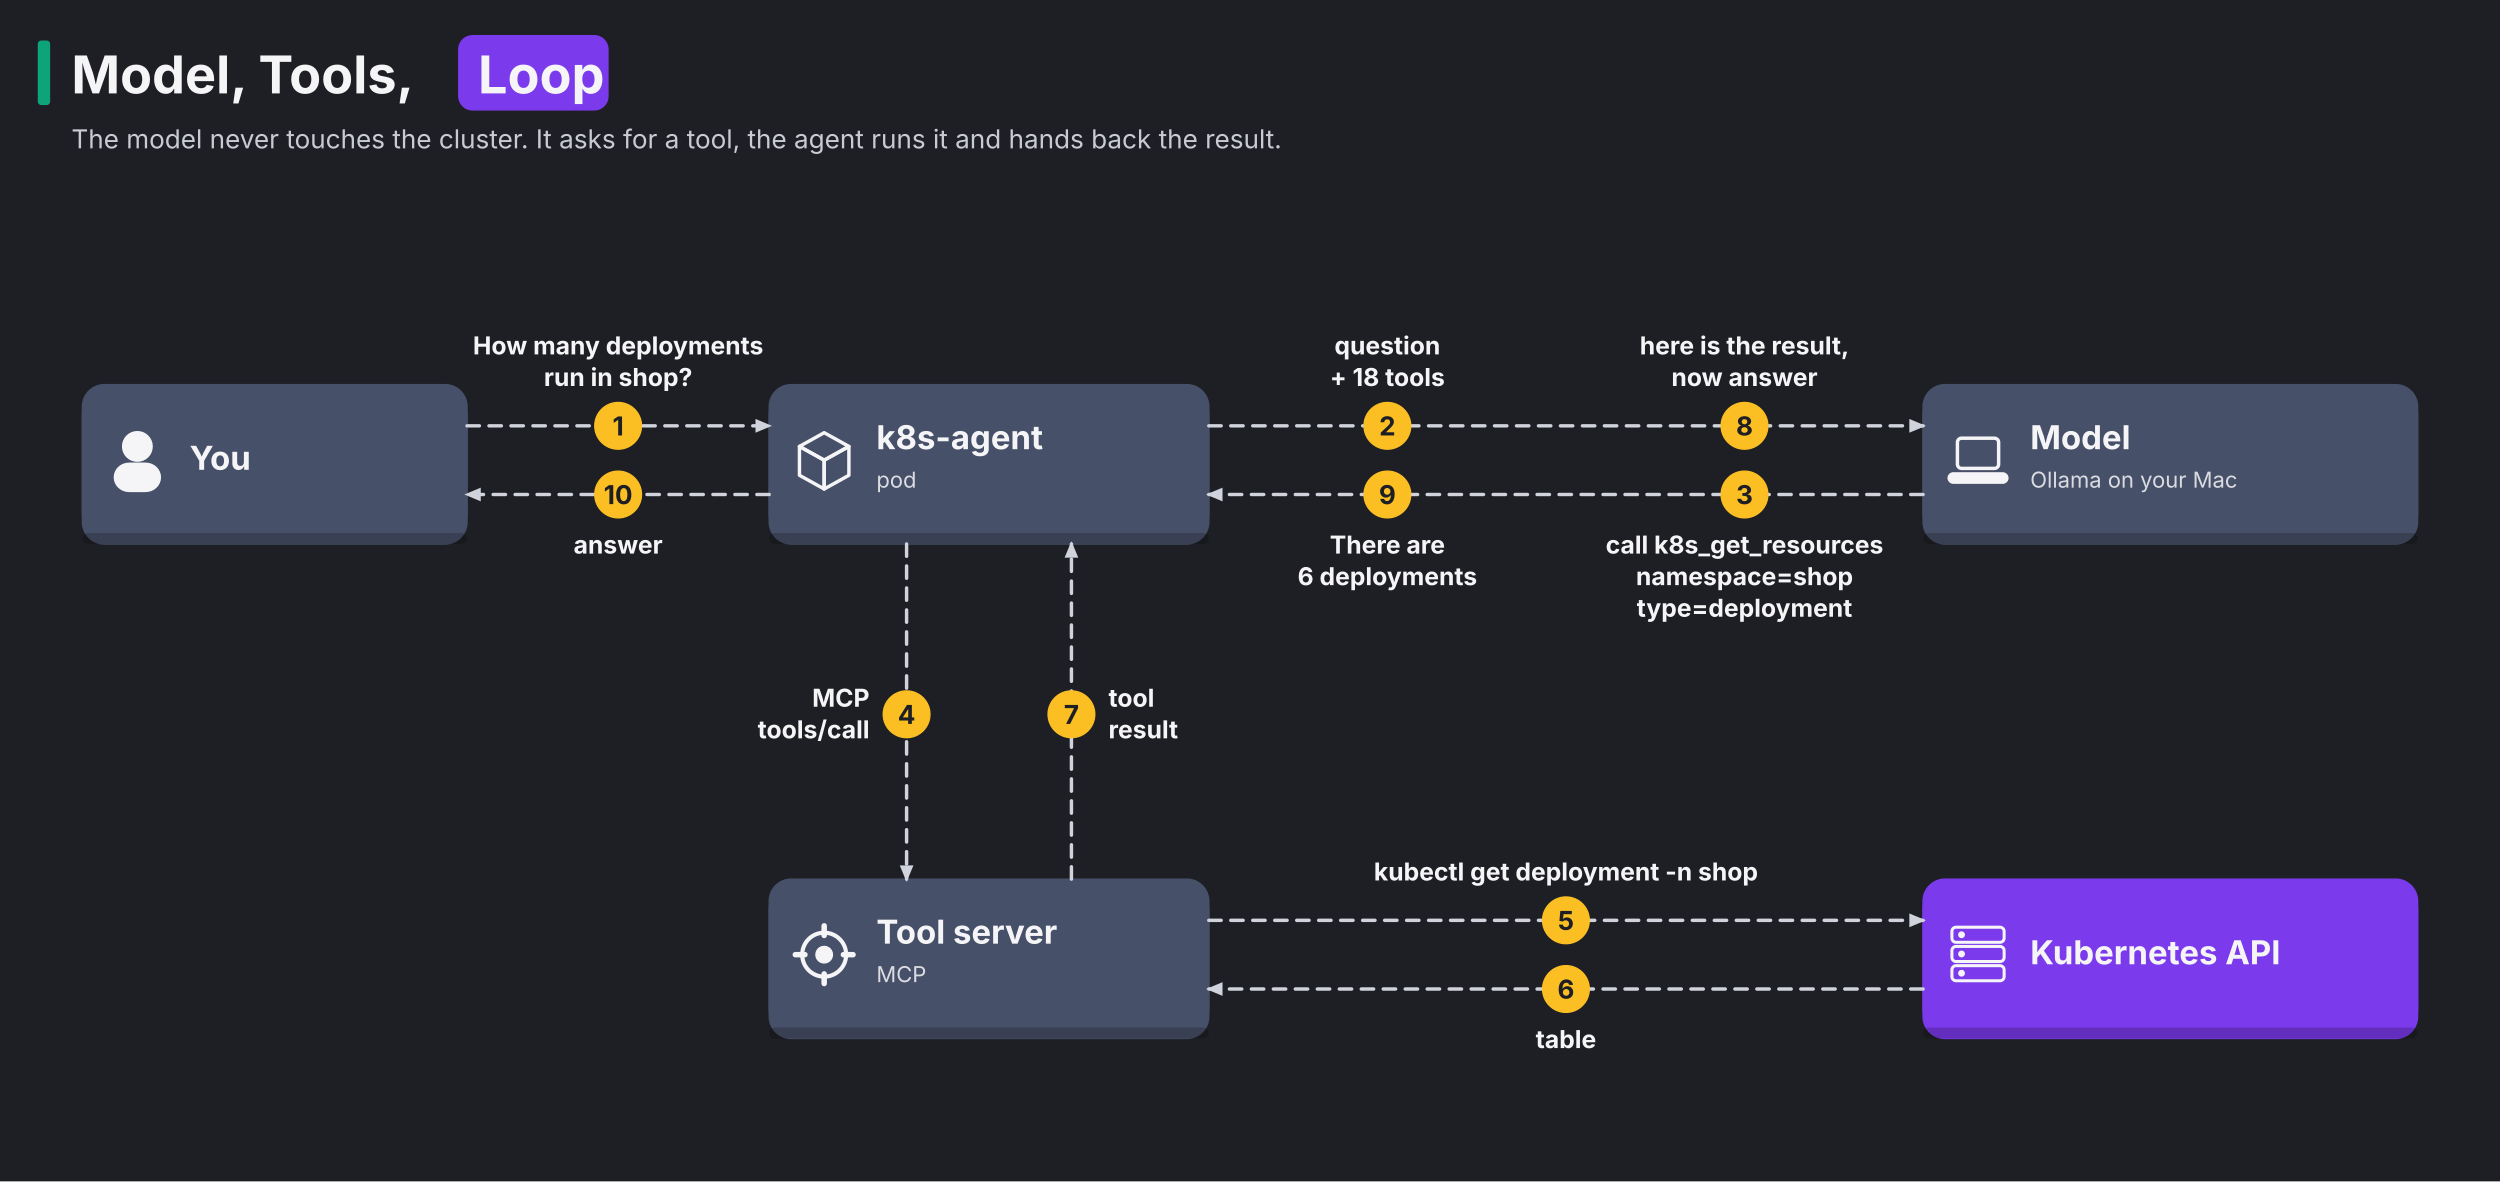
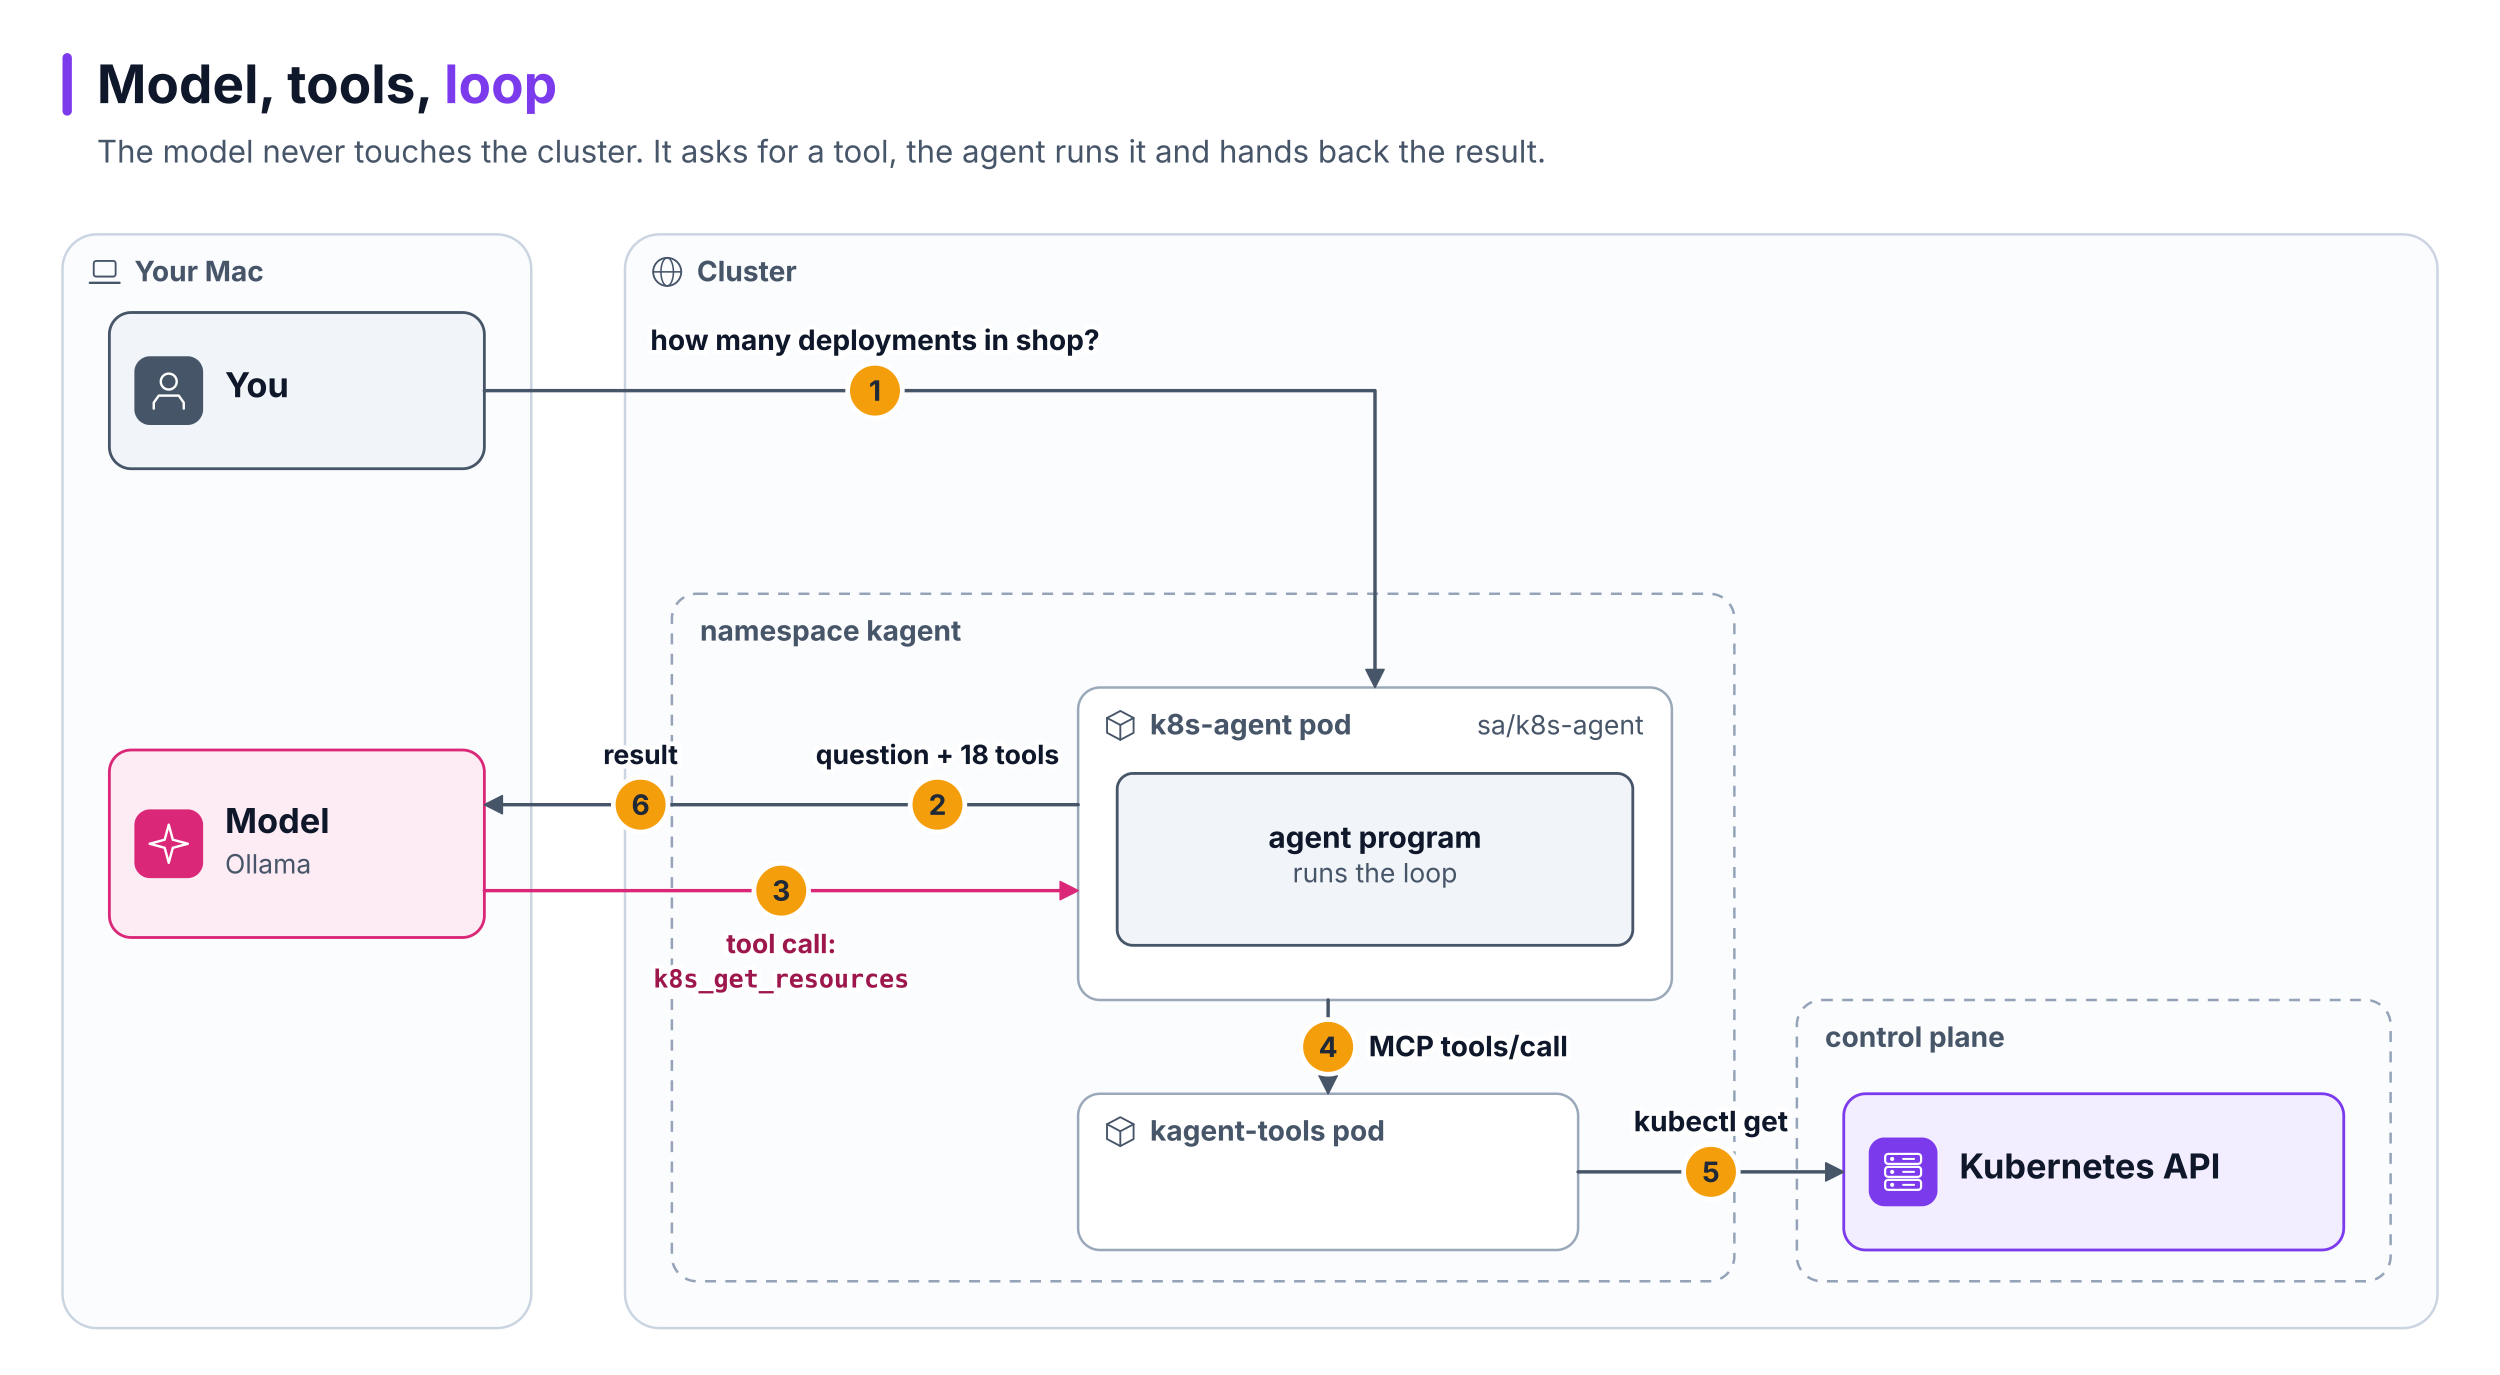
- <svg xmlns="http://www.w3.org/2000/svg" width="1820" height="860" viewBox="0 0 1820 860" font-family="Inter, -apple-system, 'Segoe UI', Helvetica, Arial, sans-serif">
-   <rect width="1820" height="860" fill="#1e1f24" />
-   <defs>
-     <marker id="h" markerWidth="12" markerHeight="10" refX="10" refY="5" orient="auto" markerUnits="userSpaceOnUse">
-       <path d="M0,0 L12,5 L0,10 z" fill="#d0d3dc" />
-     </marker>
-   </defs>
-   <rect x="28.0" y="30.0" width="8.0" height="46.0" rx="2" fill="#0ea47a" stroke="#0ea47a" stroke-width="1" />
-   <text x="52.0" y="68.0" font-size="38" fill="#f5f5f7" font-weight="700" text-anchor="start">Model, Tools,</text>
-   <rect x="334.0" y="26.0" width="108.6" height="54.0" rx="10" fill="#7c3aed" stroke="#7c3aed" stroke-width="1" />
-   <text x="348.0" y="68.0" font-size="38" fill="#f5f5f7" font-weight="700" text-anchor="start">Loop</text>
-   <text x="52.0" y="108.0" font-size="19" fill="#c9cbd3" text-anchor="start">The model never touches the cluster. It asks for a tool, the agent runs it and hands back the result.</text>
-   <rect x="60.0" y="286.0" width="280.0" height="110.0" rx="16" fill="#475069" stroke="#475069" stroke-width="1" />
-   <rect x="60.0" y="280.0" width="280.0" height="110.0" rx="16" fill="#475069" stroke="#475069" stroke-width="1" />
-   <rect x="60.0" y="388.0" width="280.0" height="8.0" rx="4" fill="#00000033" stroke="#00000033" stroke-width="0" />
-   <ellipse cx="100.0" cy="325.0" rx="10" ry="10" fill="#f5f5f7" stroke="#f5f5f7" stroke-width="2.5" />
-   <rect x="84.0" y="338.0" width="32.0" height="19.0" rx="10" fill="#f5f5f7" stroke="#f5f5f7" stroke-width="2.5" />
-   <text x="138.0" y="342.0" font-size="24" fill="#f5f5f7" font-weight="700" text-anchor="start">You</text>
-   <rect x="560.0" y="286.0" width="320.0" height="110.0" rx="16" fill="#475069" stroke="#475069" stroke-width="1" />
-   <rect x="560.0" y="280.0" width="320.0" height="110.0" rx="16" fill="#475069" stroke="#475069" stroke-width="1" />
-   <rect x="560.0" y="388.0" width="320.0" height="8.0" rx="4" fill="#00000033" stroke="#00000033" stroke-width="0" />
-   <polygon points="600.0,315.0 618.0,325.0 600.0,335.0 582.0,325.0" fill="none" stroke="#f5f5f7" stroke-width="2.5" stroke-linejoin="round" />
-   <polygon points="582.0,325.0 600.0,335.0 600.0,356.0 582.0,346.0" fill="none" stroke="#f5f5f7" stroke-width="2.5" stroke-linejoin="round" />
-   <polygon points="618.0,325.0 600.0,335.0 600.0,356.0 618.0,346.0" fill="none" stroke="#f5f5f7" stroke-width="2.5" stroke-linejoin="round" />
-   <text x="638.0" y="327.0" font-size="24" fill="#f5f5f7" font-weight="700" text-anchor="start">k8s-agent</text>
-   <text x="638.0" y="355.0" font-size="16" fill="#ffffffcc" text-anchor="start">pod</text>
-   <rect x="1400.0" y="286.0" width="360.0" height="110.0" rx="16" fill="#475069" stroke="#475069" stroke-width="1" />
-   <rect x="1400.0" y="280.0" width="360.0" height="110.0" rx="16" fill="#475069" stroke="#475069" stroke-width="1" />
-   <rect x="1400.0" y="388.0" width="360.0" height="8.0" rx="4" fill="#00000033" stroke="#00000033" stroke-width="0" />
-   <rect x="1425.0" y="319.0" width="30.0" height="22.0" rx="3" fill="none" stroke="#f5f5f7" stroke-width="2.5" />
-   <rect x="1419.0" y="345.0" width="42.0" height="6.0" rx="3" fill="#f5f5f7" stroke="#f5f5f7" stroke-width="2.5" />
-   <text x="1478.0" y="327.0" font-size="24" fill="#f5f5f7" font-weight="700" text-anchor="start">Model</text>
-   <text x="1478.0" y="355.0" font-size="16" fill="#ffffffcc" text-anchor="start">Ollama on your Mac</text>
-   <rect x="560.0" y="646.0" width="320.0" height="110.0" rx="16" fill="#475069" stroke="#475069" stroke-width="1" />
-   <rect x="560.0" y="640.0" width="320.0" height="110.0" rx="16" fill="#475069" stroke="#475069" stroke-width="1" />
-   <rect x="560.0" y="748.0" width="320.0" height="8.0" rx="4" fill="#00000033" stroke="#00000033" stroke-width="0" />
-   <ellipse cx="600.0" cy="695.0" rx="16" ry="16" fill="none" stroke="#f5f5f7" stroke-width="3" />
-   <ellipse cx="600.0" cy="695.0" rx="6" ry="6" fill="#f5f5f7" stroke="#f5f5f7" stroke-width="1" />
-   <polyline points="600.0,674.0 600.0,681.0" fill="none" stroke="#f5f5f7" stroke-width="4" stroke-linecap="round" stroke-linejoin="round" />
-   <polyline points="600.0,709.0 600.0,716.0" fill="none" stroke="#f5f5f7" stroke-width="4" stroke-linecap="round" stroke-linejoin="round" />
-   <polyline points="579.0,695.0 586.0,695.0" fill="none" stroke="#f5f5f7" stroke-width="4" stroke-linecap="round" stroke-linejoin="round" />
-   <polyline points="614.0,695.0 621.0,695.0" fill="none" stroke="#f5f5f7" stroke-width="4" stroke-linecap="round" stroke-linejoin="round" />
-   <text x="638.0" y="687.0" font-size="24" fill="#f5f5f7" font-weight="700" text-anchor="start">Tool server</text>
-   <text x="638.0" y="715.0" font-size="16" fill="#ffffffcc" text-anchor="start">MCP</text>
-   <rect x="1400.0" y="646.0" width="360.0" height="110.0" rx="16" fill="#7c3aed" stroke="#7c3aed" stroke-width="1" />
-   <rect x="1400.0" y="640.0" width="360.0" height="110.0" rx="16" fill="#7c3aed" stroke="#7c3aed" stroke-width="1" />
-   <rect x="1400.0" y="748.0" width="360.0" height="8.0" rx="4" fill="#00000033" stroke="#00000033" stroke-width="0" />
-   <rect x="1421.0" y="675.0" width="38.0" height="11.0" rx="3" fill="none" stroke="#f5f5f7" stroke-width="2.2" />
-   <ellipse cx="1428.0" cy="680.5" rx="2" ry="2" fill="#f5f5f7" stroke="#f5f5f7" stroke-width="1" />
-   <rect x="1421.0" y="689.0" width="38.0" height="11.0" rx="3" fill="none" stroke="#f5f5f7" stroke-width="2.2" />
-   <ellipse cx="1428.0" cy="694.5" rx="2" ry="2" fill="#f5f5f7" stroke="#f5f5f7" stroke-width="1" />
-   <rect x="1421.0" y="703.0" width="38.0" height="11.0" rx="3" fill="none" stroke="#f5f5f7" stroke-width="2.2" />
-   <ellipse cx="1428.0" cy="708.5" rx="2" ry="2" fill="#f5f5f7" stroke="#f5f5f7" stroke-width="1" />
-   <text x="1478.0" y="702.0" font-size="24" fill="#f5f5f7" font-weight="700" text-anchor="start">Kubernetes API</text>
-   <polyline points="340.0,310.0 560.0,310.0" fill="none" stroke="#d0d3dc" stroke-width="2.5" stroke-linecap="round" stroke-linejoin="round" stroke-dasharray="9 7" marker-end="url(#h)" />
-   <ellipse cx="450.0" cy="310.0" rx="17" ry="17" fill="#fbbf24" stroke="#fbbf24" stroke-width="1" />
-   <text x="450.0" y="317.0" font-size="19" fill="#1e1f24" font-weight="700" text-anchor="middle">1</text>
-   <text x="450.0" y="258.0" font-size="18" fill="#f5f5f7" font-weight="700" text-anchor="middle">How many deployments</text>
-   <text x="450.0" y="281.0" font-size="18" fill="#f5f5f7" font-weight="700" text-anchor="middle">run in shop?</text>
-   <polyline points="560.0,360.0 340.0,360.0" fill="none" stroke="#d0d3dc" stroke-width="2.5" stroke-linecap="round" stroke-linejoin="round" stroke-dasharray="9 7" marker-end="url(#h)" />
-   <ellipse cx="450.0" cy="360.0" rx="17" ry="17" fill="#fbbf24" stroke="#fbbf24" stroke-width="1" />
-   <text x="450.0" y="367.0" font-size="19" fill="#1e1f24" font-weight="700" text-anchor="middle">10</text>
-   <text x="450.0" y="403.0" font-size="18" fill="#f5f5f7" font-weight="700" text-anchor="middle">answer</text>
-   <polyline points="880.0,310.0 1400.0,310.0" fill="none" stroke="#d0d3dc" stroke-width="2.5" stroke-linecap="round" stroke-linejoin="round" stroke-dasharray="9 7" marker-end="url(#h)" />
-   <ellipse cx="1010.0" cy="310.0" rx="17" ry="17" fill="#fbbf24" stroke="#fbbf24" stroke-width="1" />
-   <text x="1010.0" y="317.0" font-size="19" fill="#1e1f24" font-weight="700" text-anchor="middle">2</text>
-   <text x="1010.0" y="258.0" font-size="18" fill="#f5f5f7" font-weight="700" text-anchor="middle">question</text>
-   <text x="1010.0" y="281.0" font-size="18" fill="#f5f5f7" font-weight="700" text-anchor="middle">+ 18 tools</text>
-   <ellipse cx="1270.0" cy="310.0" rx="17" ry="17" fill="#fbbf24" stroke="#fbbf24" stroke-width="1" />
-   <text x="1270.0" y="317.0" font-size="19" fill="#1e1f24" font-weight="700" text-anchor="middle">8</text>
-   <text x="1270.0" y="258.0" font-size="18" fill="#f5f5f7" font-weight="700" text-anchor="middle">here is the result,</text>
-   <text x="1270.0" y="281.0" font-size="18" fill="#f5f5f7" font-weight="700" text-anchor="middle">now answer</text>
-   <polyline points="1400.0,360.0 880.0,360.0" fill="none" stroke="#d0d3dc" stroke-width="2.5" stroke-linecap="round" stroke-linejoin="round" stroke-dasharray="9 7" marker-end="url(#h)" />
-   <ellipse cx="1010.0" cy="360.0" rx="17" ry="17" fill="#fbbf24" stroke="#fbbf24" stroke-width="1" />
-   <text x="1010.0" y="367.0" font-size="19" fill="#1e1f24" font-weight="700" text-anchor="middle">9</text>
-   <text x="1010.0" y="403.0" font-size="18" fill="#f5f5f7" font-weight="700" text-anchor="middle">There are</text>
-   <text x="1010.0" y="426.0" font-size="18" fill="#f5f5f7" font-weight="700" text-anchor="middle">6 deployments</text>
-   <ellipse cx="1270.0" cy="360.0" rx="17" ry="17" fill="#fbbf24" stroke="#fbbf24" stroke-width="1" />
-   <text x="1270.0" y="367.0" font-size="19" fill="#1e1f24" font-weight="700" text-anchor="middle">3</text>
-   <text x="1270.0" y="403.0" font-size="18" fill="#f5f5f7" font-weight="700" text-anchor="middle">call k8s_get_resources</text>
-   <text x="1270.0" y="426.0" font-size="18" fill="#f5f5f7" font-weight="700" text-anchor="middle">namespace=shop</text>
-   <text x="1270.0" y="449.0" font-size="18" fill="#f5f5f7" font-weight="700" text-anchor="middle">type=deployment</text>
-   <polyline points="660.0,396.0 660.0,640.0" fill="none" stroke="#d0d3dc" stroke-width="2.5" stroke-linecap="round" stroke-linejoin="round" stroke-dasharray="9 7" marker-end="url(#h)" />
-   <ellipse cx="660.0" cy="520.0" rx="17" ry="17" fill="#fbbf24" stroke="#fbbf24" stroke-width="1" />
-   <text x="660.0" y="527.0" font-size="19" fill="#1e1f24" font-weight="700" text-anchor="middle">4</text>
-   <text x="633.0" y="514.5" font-size="18" fill="#f5f5f7" font-weight="700" text-anchor="end">MCP</text>
-   <text x="633.0" y="537.5" font-size="18" fill="#f5f5f7" font-weight="700" text-anchor="end">tools/call</text>
-   <polyline points="780.0,640.0 780.0,396.0" fill="none" stroke="#d0d3dc" stroke-width="2.5" stroke-linecap="round" stroke-linejoin="round" stroke-dasharray="9 7" marker-end="url(#h)" />
-   <ellipse cx="780.0" cy="520.0" rx="17" ry="17" fill="#fbbf24" stroke="#fbbf24" stroke-width="1" />
-   <text x="780.0" y="527.0" font-size="19" fill="#1e1f24" font-weight="700" text-anchor="middle">7</text>
-   <text x="807.0" y="514.5" font-size="18" fill="#f5f5f7" font-weight="700" text-anchor="start">tool</text>
-   <text x="807.0" y="537.5" font-size="18" fill="#f5f5f7" font-weight="700" text-anchor="start">result</text>
-   <polyline points="880.0,670.0 1400.0,670.0" fill="none" stroke="#d0d3dc" stroke-width="2.5" stroke-linecap="round" stroke-linejoin="round" stroke-dasharray="9 7" marker-end="url(#h)" />
-   <ellipse cx="1140.0" cy="670.0" rx="17" ry="17" fill="#fbbf24" stroke="#fbbf24" stroke-width="1" />
-   <text x="1140.0" y="677.0" font-size="19" fill="#1e1f24" font-weight="700" text-anchor="middle">5</text>
-   <text x="1140.0" y="641.0" font-size="18" fill="#f5f5f7" font-weight="700" text-anchor="middle">kubectl get deployment -n shop</text>
-   <polyline points="1400.0,720.0 880.0,720.0" fill="none" stroke="#d0d3dc" stroke-width="2.5" stroke-linecap="round" stroke-linejoin="round" stroke-dasharray="9 7" marker-end="url(#h)" />
-   <ellipse cx="1140.0" cy="720.0" rx="17" ry="17" fill="#fbbf24" stroke="#fbbf24" stroke-width="1" />
-   <text x="1140.0" y="727.0" font-size="19" fill="#1e1f24" font-weight="700" text-anchor="middle">6</text>
-   <text x="1140.0" y="763.0" font-size="18" fill="#f5f5f7" font-weight="700" text-anchor="middle">table</text>
+ <svg xmlns="http://www.w3.org/2000/svg" width="1600" height="880" viewBox="0 0 1600 880" font-family="Inter, -apple-system, 'Segoe UI', Helvetica, Arial, sans-serif">
+   <rect width="1600" height="880" fill="#ffffff" />
+   <rect x="40.0" y="34.0" width="6.0" height="40.0" rx="3.0" fill="#7c3aed" stroke="none" />
+   <text x="62" y="66" font-size="34" font-weight="700" fill="#0f172a">Model, tools, <tspan fill="#7c3aed">loop</tspan>
+   </text>
+   <text x="62.0" y="104.0" font-size="20.0" fill="#475569" text-anchor="start">The model never touches the cluster. It asks for a tool, the agent runs it and hands back the result.</text>
+   <rect x="40.0" y="150.0" width="300.0" height="700.0" rx="22.0" fill="#fbfcfe" stroke="#cbd5e1" stroke-width="1.6" />
+   <rect x="60.0" y="167.0" width="14.0" height="10.0" rx="1.5" fill="none" stroke="#475569" stroke-width="1.2" />
+   <polyline points="57.5,181.0 76.5,181.0" fill="none" stroke="#475569" stroke-width="1.50" stroke-linecap="round" stroke-linejoin="round" />
+   <text x="86.0" y="180.0" font-size="18.0" fill="#475569" font-weight="700" text-anchor="start">Your Mac</text>
+   <rect x="70.0" y="200.0" width="240.0" height="100.0" rx="14.0" fill="#f1f4f8" stroke="#475569" stroke-width="1.8" />
+   <rect x="86.0" y="228.0" width="44.0" height="44.0" rx="10.0" fill="#475569" stroke="none" />
+   <ellipse cx="108.0" cy="244.2" rx="5.1" ry="5.1" fill="none" stroke="#ffffff" stroke-width="1.54" />
+   <polyline points="98.4,261.5 98.4,257.7 101.6,253.2 114.4,253.2 117.6,257.7 117.6,261.5" fill="none" stroke="#ffffff" stroke-width="1.54" stroke-linecap="round" stroke-linejoin="round" />
+   <text x="144.0" y="254.2" font-size="22.0" fill="#0f172a" font-weight="700" text-anchor="start">You</text>
+   <rect x="70.0" y="480.0" width="240.0" height="120.0" rx="14.0" fill="#fdecf4" stroke="#db2777" stroke-width="1.8" />
+   <rect x="86.0" y="518.0" width="44.0" height="44.0" rx="10.0" fill="#db2777" stroke="none" />
+   <polygon points="108.0,527.8 110.6,537.4 120.2,540.0 110.6,542.6 108.0,552.2 105.4,542.6 95.8,540.0 105.4,537.4" fill="none" stroke="#ffffff" stroke-width="1.54" stroke-linejoin="round" />
+   <text x="144.0" y="533.1" font-size="22.0" fill="#0f172a" font-weight="700" text-anchor="start">Model</text>
+   <text x="144.0" y="559.0" font-size="17.0" fill="#475569" text-anchor="start">Ollama</text>
+   <rect x="400.0" y="150.0" width="1160.0" height="700.0" rx="22.0" fill="#fbfcfe" stroke="#cbd5e1" stroke-width="1.6" />
+   <ellipse cx="427.0" cy="174.0" rx="9.0" ry="9.0" fill="none" stroke="#475569" stroke-width="1.20" />
+   <ellipse cx="427.0" cy="174.0" rx="4.0" ry="9.0" fill="none" stroke="#475569" stroke-width="1.00" />
+   <polyline points="418.0,174.0 436.0,174.0" fill="none" stroke="#475569" stroke-width="1.00" stroke-linecap="round" stroke-linejoin="round" />
+   <text x="446.0" y="180.0" font-size="18.0" fill="#475569" font-weight="700" text-anchor="start">Cluster</text>
+   <rect x="430.0" y="380.0" width="680.0" height="440.0" rx="16.0" fill="none" stroke="#94a3b8" stroke-width="1.6" stroke-dasharray="7 6" />
+   <text x="448.0" y="410.0" font-size="18.0" fill="#475569" font-weight="700" text-anchor="start">namespace kagent</text>
+   <rect x="690.0" y="440.0" width="380.0" height="200.0" rx="14.0" fill="#ffffff" stroke="#9aa8ba" stroke-width="1.6" />
+   <polygon points="717.0,455.0 725.5,459.5 725.5,469.0 717.0,473.5 708.5,469.0 708.5,459.5" fill="none" stroke="#475569" stroke-width="1.20" stroke-linejoin="round" />
+   <polyline points="708.5,459.5 717.0,464.0 725.5,459.5" fill="none" stroke="#475569" stroke-width="1.20" stroke-linecap="round" stroke-linejoin="round" />
+   <polyline points="717.0,464.0 717.0,473.5" fill="none" stroke="#475569" stroke-width="1.20" stroke-linecap="round" stroke-linejoin="round" />
+   <text x="736.0" y="470.0" font-size="18.0" fill="#475569" font-weight="700" text-anchor="start">k8s-agent pod</text>
+   <text x="1052.0" y="470.0" font-size="17.0" fill="#475569" text-anchor="end">sa/k8s-agent</text>
+   <rect x="715.0" y="495.0" width="330.0" height="110.0" rx="10.0" fill="#f1f4f8" stroke="#475569" stroke-width="1.8" />
+   <text x="880.0" y="542.6" font-size="19.0" fill="#0f172a" font-weight="700" text-anchor="middle">agent program</text>
+   <text x="880.0" y="564.7" font-size="17.0" fill="#475569" text-anchor="middle">runs the loop</text>
+   <rect x="690.0" y="700.0" width="320.0" height="100.0" rx="14.0" fill="#ffffff" stroke="#9aa8ba" stroke-width="1.6" />
+   <polygon points="717.0,715.0 725.5,719.5 725.5,729.0 717.0,733.5 708.5,729.0 708.5,719.5" fill="none" stroke="#475569" stroke-width="1.20" stroke-linejoin="round" />
+   <polyline points="708.5,719.5 717.0,724.0 725.5,719.5" fill="none" stroke="#475569" stroke-width="1.20" stroke-linecap="round" stroke-linejoin="round" />
+   <polyline points="717.0,724.0 717.0,733.5" fill="none" stroke="#475569" stroke-width="1.20" stroke-linecap="round" stroke-linejoin="round" />
+   <text x="736.0" y="730.0" font-size="18.0" fill="#475569" font-weight="700" text-anchor="start">kagent-tools pod</text>
+   <rect x="1150.0" y="640.0" width="380.0" height="180.0" rx="16.0" fill="none" stroke="#94a3b8" stroke-width="1.6" stroke-dasharray="7 6" />
+   <text x="1168.0" y="670.0" font-size="18.0" fill="#475569" font-weight="700" text-anchor="start">control plane</text>
+   <rect x="1180.0" y="700.0" width="320.0" height="100.0" rx="14.0" fill="#f2edff" stroke="#7c3aed" stroke-width="1.8" />
+   <rect x="1196.0" y="728.0" width="44.0" height="44.0" rx="10.0" fill="#7c3aed" stroke="none" />
+   <rect x="1206.5" y="738.5" width="23.0" height="6.4" rx="1.9" fill="none" stroke="#ffffff" stroke-width="1.408" />
+   <ellipse cx="1211.0" cy="741.7" rx="1.0" ry="1.0" fill="#ffffff" stroke="#ffffff" stroke-width="0.64" />
+   <polyline points="1218.0,741.7 1225.0,741.7" fill="none" stroke="#ffffff" stroke-width="1.28" stroke-linecap="round" stroke-linejoin="round" />
+   <rect x="1206.5" y="746.8" width="23.0" height="6.4" rx="1.9" fill="none" stroke="#ffffff" stroke-width="1.408" />
+   <ellipse cx="1211.0" cy="750.0" rx="1.0" ry="1.0" fill="#ffffff" stroke="#ffffff" stroke-width="0.64" />
+   <polyline points="1218.0,750.0 1225.0,750.0" fill="none" stroke="#ffffff" stroke-width="1.28" stroke-linecap="round" stroke-linejoin="round" />
+   <rect x="1206.5" y="755.1" width="23.0" height="6.4" rx="1.9" fill="none" stroke="#ffffff" stroke-width="1.408" />
+   <ellipse cx="1211.0" cy="758.3" rx="1.0" ry="1.0" fill="#ffffff" stroke="#ffffff" stroke-width="0.64" />
+   <polyline points="1218.0,758.3 1225.0,758.3" fill="none" stroke="#ffffff" stroke-width="1.28" stroke-linecap="round" stroke-linejoin="round" />
+   <text x="1254.0" y="754.2" font-size="22.0" fill="#0f172a" font-weight="700" text-anchor="start">Kubernetes API</text>
+   <polyline points="310.0,250.0 880.0,250.0 880.0,430.5" fill="none" stroke="#475569" stroke-width="2.20" stroke-linecap="round" stroke-linejoin="round" />
+   <polygon points="880.0,440.0 874.2,428.5 885.8,428.5" fill="#475569" stroke="#475569" stroke-width="1" stroke-linejoin="round" />
+   <ellipse cx="560.0" cy="250.0" rx="19.0" ry="19.0" fill="#ffffff" stroke="none" />
+   <ellipse cx="560.0" cy="250.0" rx="16.0" ry="16.0" fill="#f59e0b" stroke="none" />
+   <text x="560.0" y="256.5" font-size="18.0" fill="#1f2937" font-weight="700" text-anchor="middle">1</text>
+   <text x="560.0" y="224.0" font-size="18.0" fill="#0f172a" font-weight="700" stroke="#ffffff" stroke-width="6" stroke-linejoin="round" paint-order="stroke" text-anchor="middle">how many deployments in shop?</text>
+   <polyline points="690.0,515.0 319.5,515.0" fill="none" stroke="#475569" stroke-width="2.20" stroke-linecap="round" stroke-linejoin="round" />
+   <polygon points="310.0,515.0 321.5,509.2 321.5,520.8" fill="#475569" stroke="#475569" stroke-width="1" stroke-linejoin="round" />
+   <ellipse cx="600.0" cy="515.0" rx="19.0" ry="19.0" fill="#ffffff" stroke="none" />
+   <ellipse cx="600.0" cy="515.0" rx="16.0" ry="16.0" fill="#f59e0b" stroke="none" />
+   <text x="600.0" y="521.5" font-size="18.0" fill="#1f2937" font-weight="700" text-anchor="middle">2</text>
+   <text x="600.0" y="489.0" font-size="17.0" fill="#0f172a" font-weight="700" stroke="#ffffff" stroke-width="6" stroke-linejoin="round" paint-order="stroke" text-anchor="middle">question + 18 tools</text>
+   <ellipse cx="410.0" cy="515.0" rx="19.0" ry="19.0" fill="#ffffff" stroke="none" />
+   <ellipse cx="410.0" cy="515.0" rx="16.0" ry="16.0" fill="#f59e0b" stroke="none" />
+   <text x="410.0" y="521.5" font-size="18.0" fill="#1f2937" font-weight="700" text-anchor="middle">6</text>
+   <text x="410.0" y="489.0" font-size="17.0" fill="#0f172a" font-weight="700" stroke="#ffffff" stroke-width="6" stroke-linejoin="round" paint-order="stroke" text-anchor="middle">result</text>
+   <polyline points="310.0,570.0 680.5,570.0" fill="none" stroke="#db2777" stroke-width="2.20" stroke-linecap="round" stroke-linejoin="round" />
+   <polygon points="690.0,570.0 678.5,575.8 678.5,564.2" fill="#db2777" stroke="#db2777" stroke-width="1" stroke-linejoin="round" />
+   <ellipse cx="500.0" cy="570.0" rx="19.0" ry="19.0" fill="#ffffff" stroke="none" />
+   <ellipse cx="500.0" cy="570.0" rx="16.0" ry="16.0" fill="#f59e0b" stroke="none" />
+   <text x="500.0" y="576.5" font-size="18.0" fill="#1f2937" font-weight="700" text-anchor="middle">3</text>
+   <text x="500.0" y="610.0" font-size="17.0" fill="#9d174d" font-weight="700" stroke="#ffffff" stroke-width="6" stroke-linejoin="round" paint-order="stroke" text-anchor="middle">tool call:</text>
+   <text x="500.0" y="632.0" font-size="16.0" fill="#9d174d" font-weight="700" font-family="'SF Mono', Menlo, Consolas, monospace" stroke="#ffffff" stroke-width="6" stroke-linejoin="round" paint-order="stroke" text-anchor="middle">k8s_get_resources</text>
+   <polyline points="850.0,640.0 850.0,690.5" fill="none" stroke="#475569" stroke-width="2.20" stroke-linecap="round" stroke-linejoin="round" />
+   <polygon points="850.0,700.0 844.2,688.5 855.8,688.5" fill="#475569" stroke="#475569" stroke-width="1" stroke-linejoin="round" />
+   <ellipse cx="850.0" cy="670.0" rx="19.0" ry="19.0" fill="#ffffff" stroke="none" />
+   <ellipse cx="850.0" cy="670.0" rx="16.0" ry="16.0" fill="#f59e0b" stroke="none" />
+   <text x="850.0" y="676.5" font-size="18.0" fill="#1f2937" font-weight="700" text-anchor="middle">4</text>
+   <text x="876.0" y="676.0" font-size="18.0" fill="#0f172a" font-weight="700" stroke="#ffffff" stroke-width="6" stroke-linejoin="round" paint-order="stroke" text-anchor="start">MCP tools/call</text>
+   <polyline points="1010.0,750.0 1170.5,750.0" fill="none" stroke="#475569" stroke-width="2.20" stroke-linecap="round" stroke-linejoin="round" />
+   <polygon points="1180.0,750.0 1168.5,755.8 1168.5,744.2" fill="#475569" stroke="#475569" stroke-width="1" stroke-linejoin="round" />
+   <ellipse cx="1095.0" cy="750.0" rx="19.0" ry="19.0" fill="#ffffff" stroke="none" />
+   <ellipse cx="1095.0" cy="750.0" rx="16.0" ry="16.0" fill="#f59e0b" stroke="none" />
+   <text x="1095.0" y="756.5" font-size="18.0" fill="#1f2937" font-weight="700" text-anchor="middle">5</text>
+   <text x="1095.0" y="724.0" font-size="18.0" fill="#0f172a" font-weight="700" stroke="#ffffff" stroke-width="6" stroke-linejoin="round" paint-order="stroke" text-anchor="middle">kubectl get</text>
</svg>
